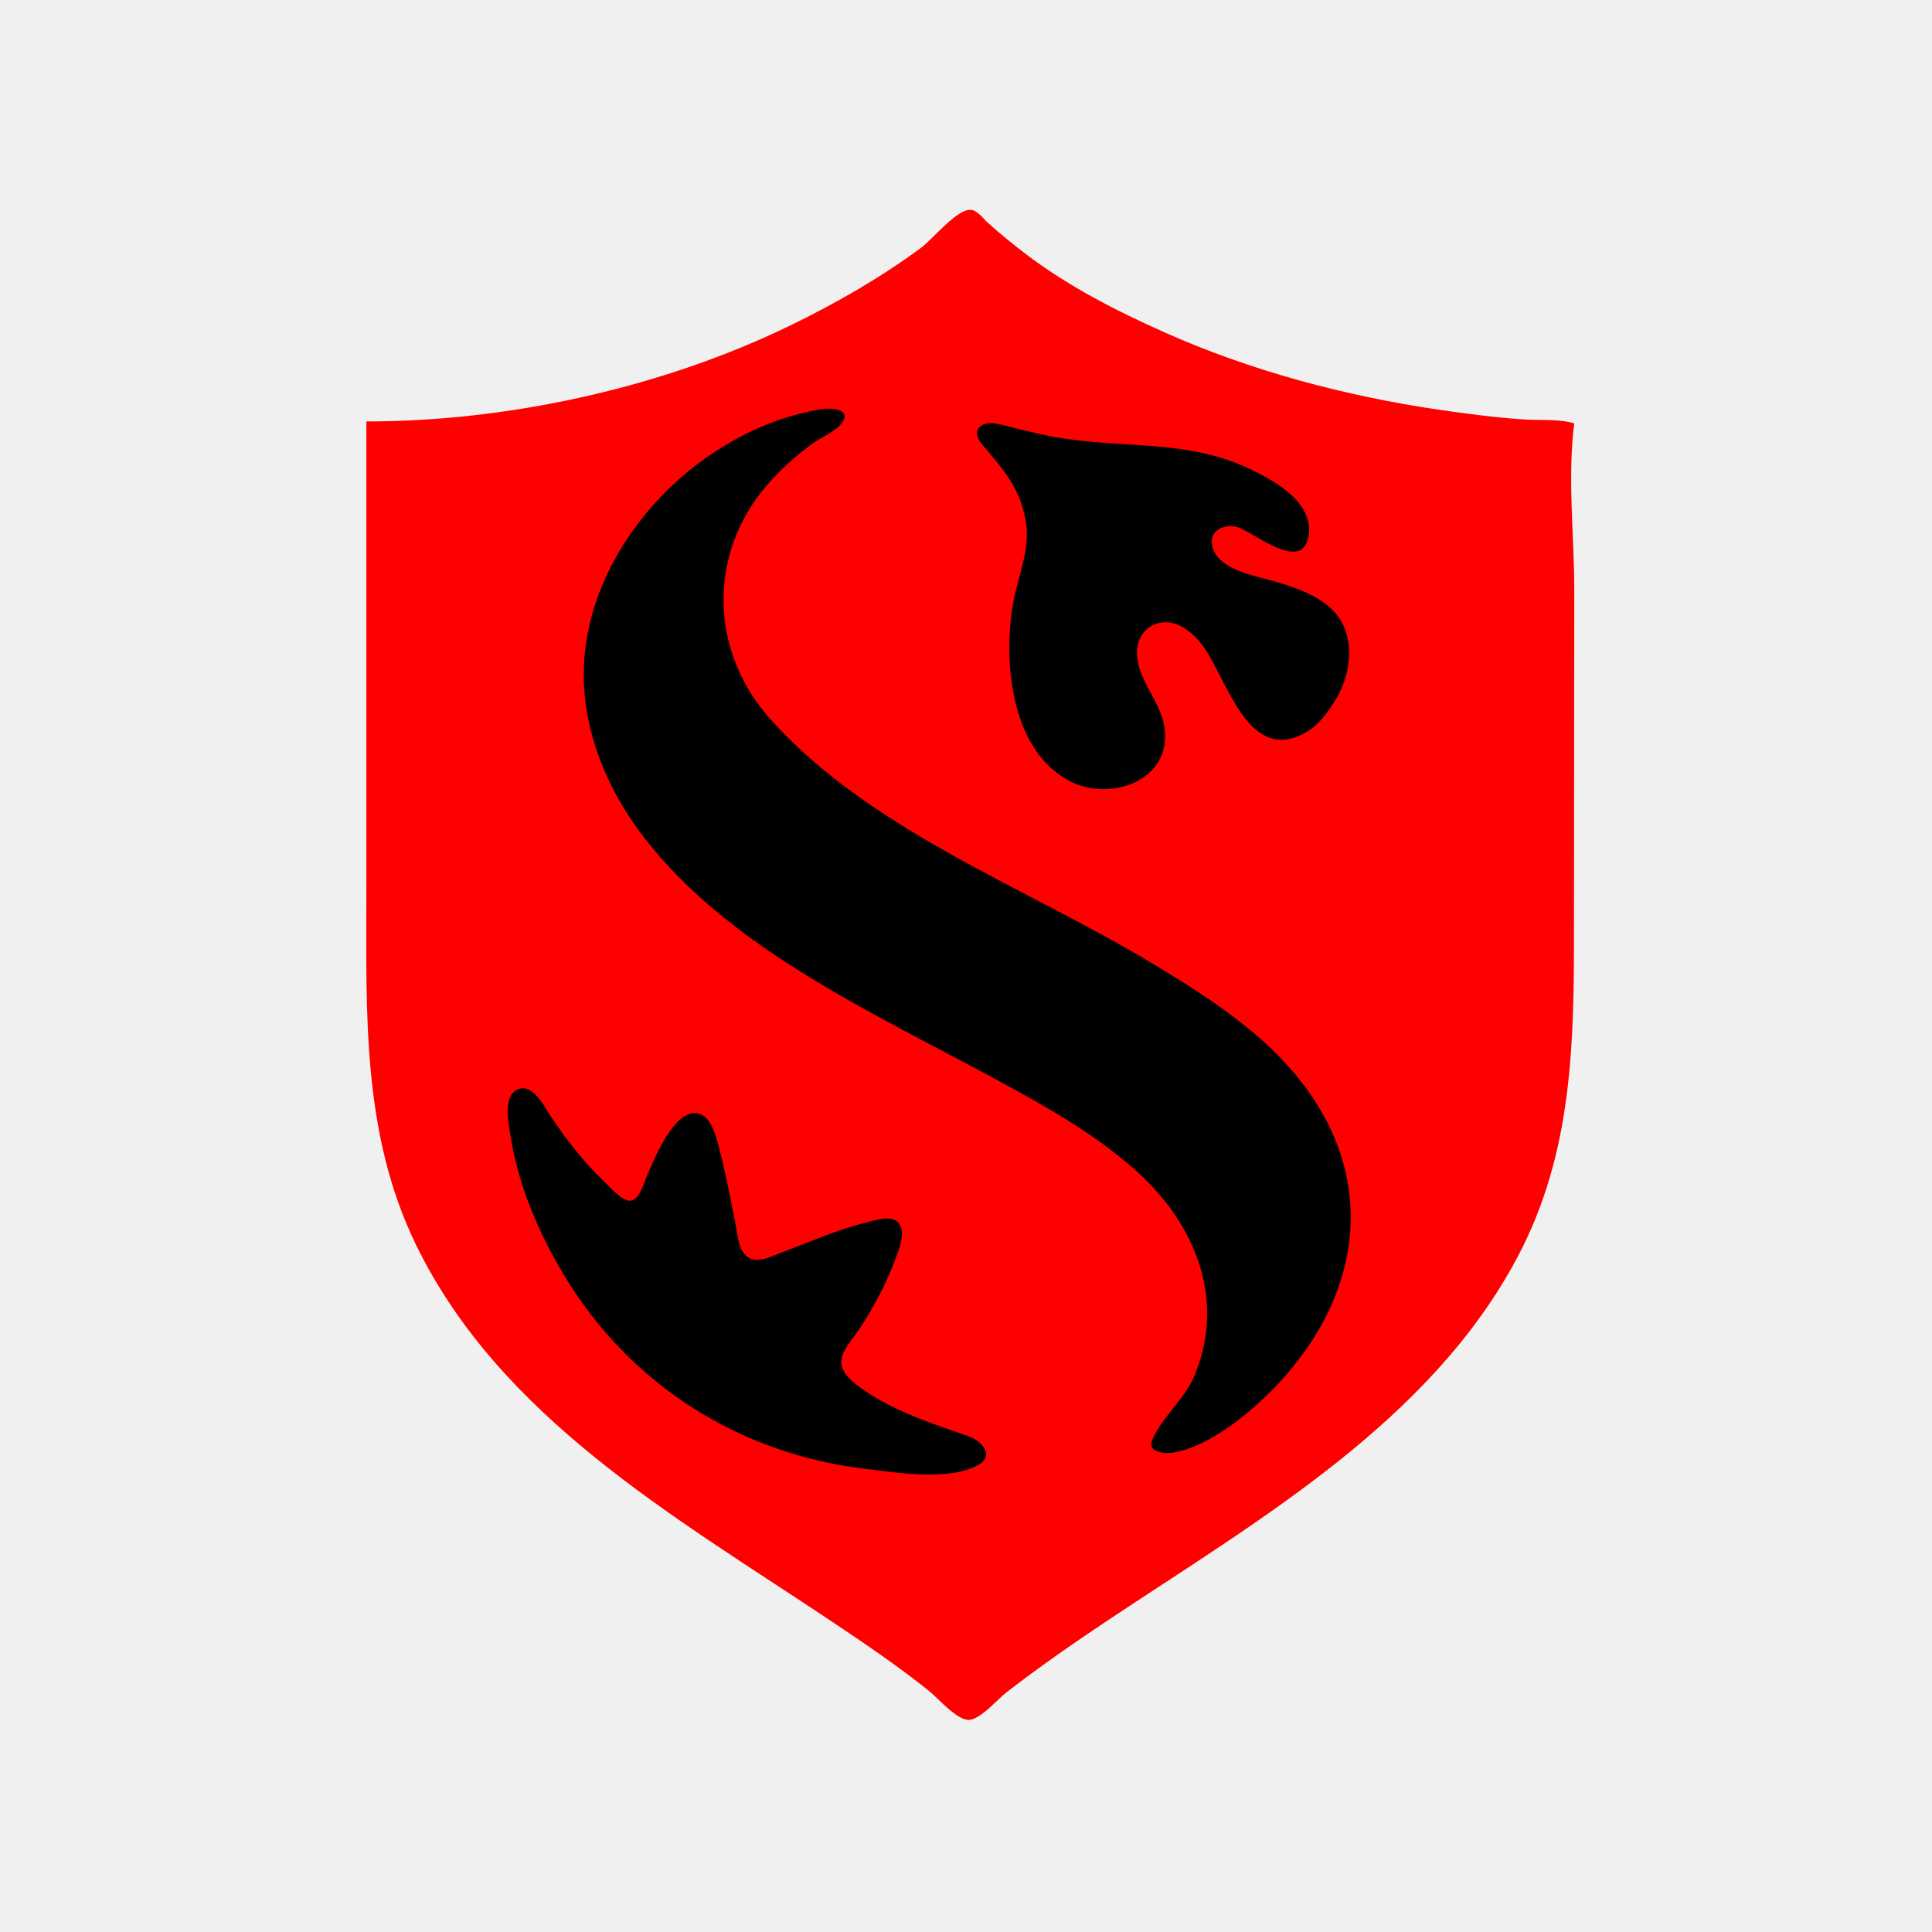
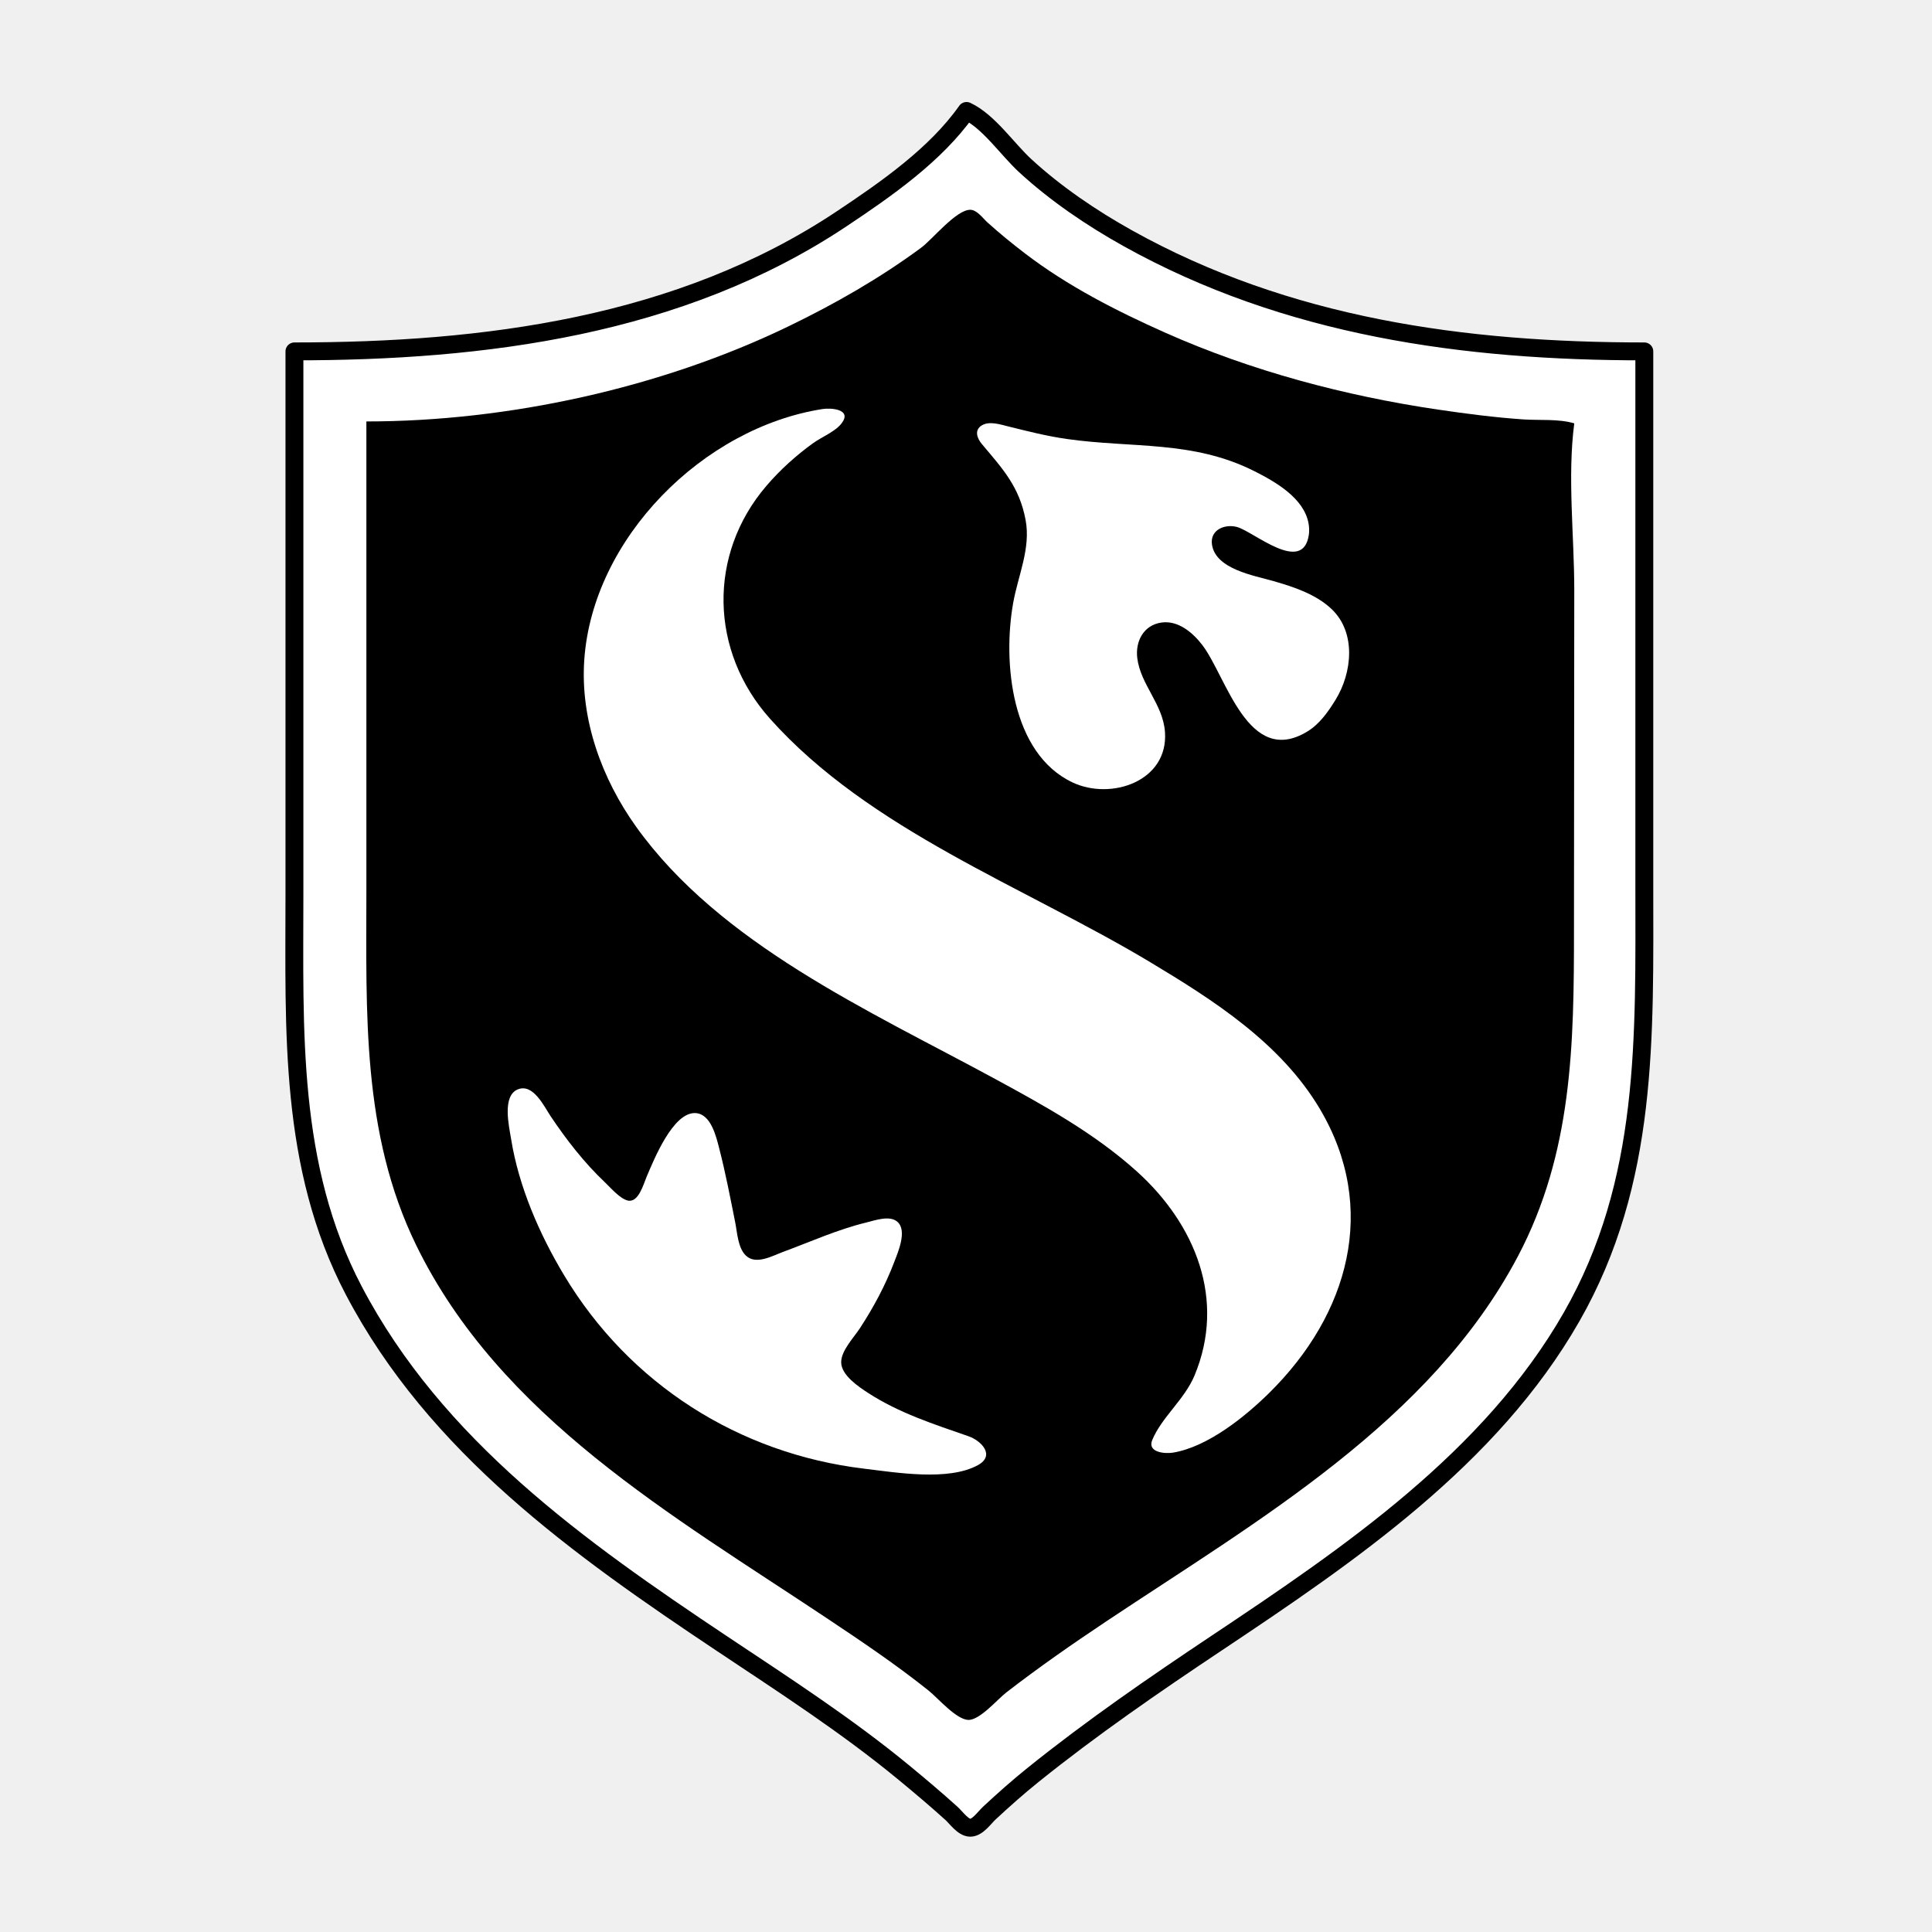
- <svg xmlns="http://www.w3.org/2000/svg" viewBox="0 0 135 135" fill="currentColor" aria-hidden="true" data-symbol="logo">
-   <g id="ShieldOuter" fill="none" stroke="currentColor" stroke-width="0" stroke-linejoin="round" stroke-linecap="round">
-     <path id="ShieldOuter" d="M 67.538,7.753        C 65.378,10.819 61.89,13.239 58.806,15.293          47.509,22.821 33.811,24.554 20.574,24.554        v 37.968        c 0,9.479 -0.406,18.978 4.143,27.649          5.716,10.894 15.756,18.026 25.755,24.694          4.302,2.869 8.707,5.713 12.7,9.007          1.122,0.926 2.228,1.858 3.307,2.834          0.339,0.306 0.818,1.009 1.323,1.009          0.508,0 0.988,-0.708 1.323,-1.019          0.981,-0.914 1.998,-1.817 3.043,-2.658          4.096,-3.297 8.46,-6.3 12.832,-9.216          9.288,-6.195 19.153,-12.902 24.814,-22.798          5.418,-9.472 5.084,-19.622 5.084,-30.162        V 24.554        c -12.565,0 -24.956,-1.693 -36.116,-7.919          C 76.261,15.228 73.765,13.534 71.639,11.578          70.375,10.416 69.087,8.476 67.538,7.753 Z" />
-     <path id="ShieldInner" fill="red" d="M 110.003,29.581        c -0.488,3.737 0,7.859 0,11.642        l -0.02,23.756        c 0,7.977 -0.099,15.569 -3.92,22.81          -6.096,11.554 -18.224,18.48 -28.736,25.488          -2.387,1.592 -4.742,3.229 -7.011,4.985          -0.616,0.476 -1.846,1.933 -2.646,1.918          -0.847,-0.016 -2.134,-1.528 -2.778,-2.044          -2.281,-1.824 -4.715,-3.461 -7.144,-5.08          C 47.049,105.924 34.933,99.015 29.075,86.995          25.267,79.182 25.601,70.712 25.601,62.257        V 29.449        c 9.89,0 20.588,-2.336 29.501,-6.649          3.249,-1.572 6.352,-3.344 9.26,-5.487          0.792,-0.583 2.455,-2.666 3.44,-2.654          0.465,0.005 0.878,0.594 1.191,0.877          0.848,0.765 1.738,1.492 2.646,2.185          2.974,2.271 6.383,4.013 9.79,5.529          5.997,2.669 12.566,4.415 19.05,5.37          1.971,0.29 3.966,0.549 5.953,0.686          1.154,0.079 2.461,-0.052 3.572,0.276 Z" />
+ <svg xmlns="http://www.w3.org/2000/svg" viewBox="0 0 135 135" fill="none" aria-hidden="true" data-symbol="logo">
+   <g id="Shield" fill="none" stroke="currentColor" stroke-width="0" stroke-linejoin="round" stroke-linecap="round">
+     <path id="ShieldOuter" fill="#fff" stroke="currentColor" stroke-width="1.25" d="M 67.538,7.753        C 65.378,10.819 61.89,13.239 58.806,15.293          47.509,22.821 33.811,24.554 20.574,24.554        v 37.968        c 0,9.479 -0.406,18.978 4.143,27.649          5.716,10.894 15.756,18.026 25.755,24.694          4.302,2.869 8.707,5.713 12.7,9.007          1.122,0.926 2.228,1.858 3.307,2.834          0.339,0.306 0.818,1.009 1.323,1.009          0.508,0 0.988,-0.708 1.323,-1.019          0.981,-0.914 1.998,-1.817 3.043,-2.658          4.096,-3.297 8.46,-6.3 12.832,-9.216          9.288,-6.195 19.153,-12.902 24.814,-22.798          5.418,-9.472 5.084,-19.622 5.084,-30.162        V 24.554        c -12.565,0 -24.956,-1.693 -36.116,-7.919          C 76.261,15.228 73.765,13.534 71.639,11.578          70.375,10.416 69.087,8.476 67.538,7.753 Z" />
+     <path id="ShieldInner" fill="currentColor" stroke="currentColor" stroke-width="0" d="M 110.003,29.581        c -0.488,3.737 0,7.859 0,11.642        l -0.02,23.756        c 0,7.977 -0.099,15.569 -3.92,22.81          -6.096,11.554 -18.224,18.48 -28.736,25.488          -2.387,1.592 -4.742,3.229 -7.011,4.985          -0.616,0.476 -1.846,1.933 -2.646,1.918          -0.847,-0.016 -2.134,-1.528 -2.778,-2.044          -2.281,-1.824 -4.715,-3.461 -7.144,-5.08          C 47.049,105.924 34.933,99.015 29.075,86.995          25.267,79.182 25.601,70.712 25.601,62.257        V 29.449        c 9.89,0 20.588,-2.336 29.501,-6.649          3.249,-1.572 6.352,-3.344 9.26,-5.487          0.792,-0.583 2.455,-2.666 3.44,-2.654          0.465,0.005 0.878,0.594 1.191,0.877          0.848,0.765 1.738,1.492 2.646,2.185          2.974,2.271 6.383,4.013 9.79,5.529          5.997,2.669 12.566,4.415 19.05,5.37          1.971,0.29 3.966,0.549 5.953,0.686          1.154,0.079 2.461,-0.052 3.572,0.276 Z" />
  </g>
-   <g id="Logo" fill="" stroke="currentColor" stroke-width="0" stroke-linejoin="round" stroke-linecap="round">
+   <g id="Logo" fill="#fff" stroke="currentColor" stroke-width="0" stroke-linejoin="round" stroke-linecap="round">
    <path id="LogoEss" d="M 57.483,28.581        c -8.352,1.301 -16.074,9.031 -16.657,17.537        -0.285,4.156 1.226,8.297 3.617,11.642        5.859,8.199 16.315,12.874 24.947,17.554        3.496,1.895 7.085,3.864 10.054,6.546        4.086,3.69 6.237,8.96 4.02,14.265        -0.698,1.669 -2.293,2.91 -2.95,4.497        -0.362,0.874 0.896,0.974 1.444,0.883        2.437,-0.403 5.049,-2.513 6.747,-4.191        5.518,-5.453 7.651,-12.886 3.512,-19.843        -2.721,-4.574 -7.386,-7.563 -11.846,-10.239        -8.791,-5.274 -19.614,-9.225 -26.568,-17.013        -4.203,-4.708 -4.367,-11.466 -0.248,-16.272        0.952,-1.111 2.081,-2.132 3.268,-2.986        0.606,-0.436 1.579,-0.811 2.016,-1.423        0.68,-0.951 -0.783,-1.046 -1.355,-0.957 Z" />
    <path id="LogoBud" d="M 68.615,29.717        c -0.563,0.334 -0.338,0.918 0,1.319        1.466,1.741 2.614,2.98 3.049,5.292        0.375,1.994 -0.528,3.883 -0.871,5.821        -0.727,4.105 -0.149,10.494 4.152,12.524        2.687,1.269 6.707,-0.074 6.458,-3.529        -0.14,-1.945 -1.707,-3.306 -1.935,-5.159        -0.145,-1.173 0.441,-2.309 1.695,-2.485        1.161,-0.163 2.179,0.701 2.84,1.559        1.692,2.193 3.192,8.576 7.346,6.057        0.859,-0.521 1.459,-1.382 1.976,-2.221        1.158,-1.881 1.454,-4.677 -0.268,-6.326        -1.092,-1.046 -2.667,-1.561 -4.089,-1.97        -1.341,-0.386 -4.034,-0.826 -4.281,-2.552        -0.149,-1.042 0.928,-1.458 1.768,-1.218        1.155,0.33 4.573,3.327 4.999,0.557        0.04,-0.259 0.03,-0.536 -0.015,-0.794        -0.311,-1.786 -2.317,-2.928 -3.793,-3.671        -4.296,-2.163 -8.52,-1.594 -13.097,-2.246        -1.394,-0.199 -2.736,-0.54 -4.101,-0.879        -0.539,-0.134 -1.308,-0.39 -1.832,-0.079 Z" />
    <path id="ShieldOuter" d="M 36.198,76.115        c -1.135,0.442 -0.628,2.585 -0.485,3.472        0.536,3.335 1.978,6.645 3.706,9.525        4.554,7.59 12.204,12.465 20.975,13.514        2.224,0.266 5.864,0.884 7.93,-0.244        1.246,-0.68 0.246,-1.713 -0.654,-2.025        -2.41,-0.837 -4.852,-1.622 -7.011,-3.025        -0.667,-0.434 -1.87,-1.234 -1.881,-2.135        -0.01,-0.814 0.885,-1.736 1.306,-2.381        0.956,-1.465 1.78,-2.995 2.401,-4.63        0.264,-0.695 0.924,-2.191 0.222,-2.812        -0.539,-0.477 -1.576,-0.096 -2.181,0.051        -2.009,0.49 -3.889,1.343 -5.821,2.057        -0.744,0.275 -1.887,0.929 -2.59,0.249        -0.554,-0.535 -0.6,-1.609 -0.743,-2.324        -0.345,-1.725 -0.676,-3.455 -1.115,-5.159        -0.212,-0.824 -0.574,-2.393 -1.637,-2.469        -1.589,-0.113 -2.935,3.278 -3.439,4.453        -0.214,0.499 -0.566,1.844 -1.324,1.654        -0.555,-0.139 -1.179,-0.885 -1.586,-1.269        -1.434,-1.352 -2.7,-2.983 -3.793,-4.618        -0.456,-0.683 -1.214,-2.299 -2.279,-1.884 Z" />
  </g>
</svg>
